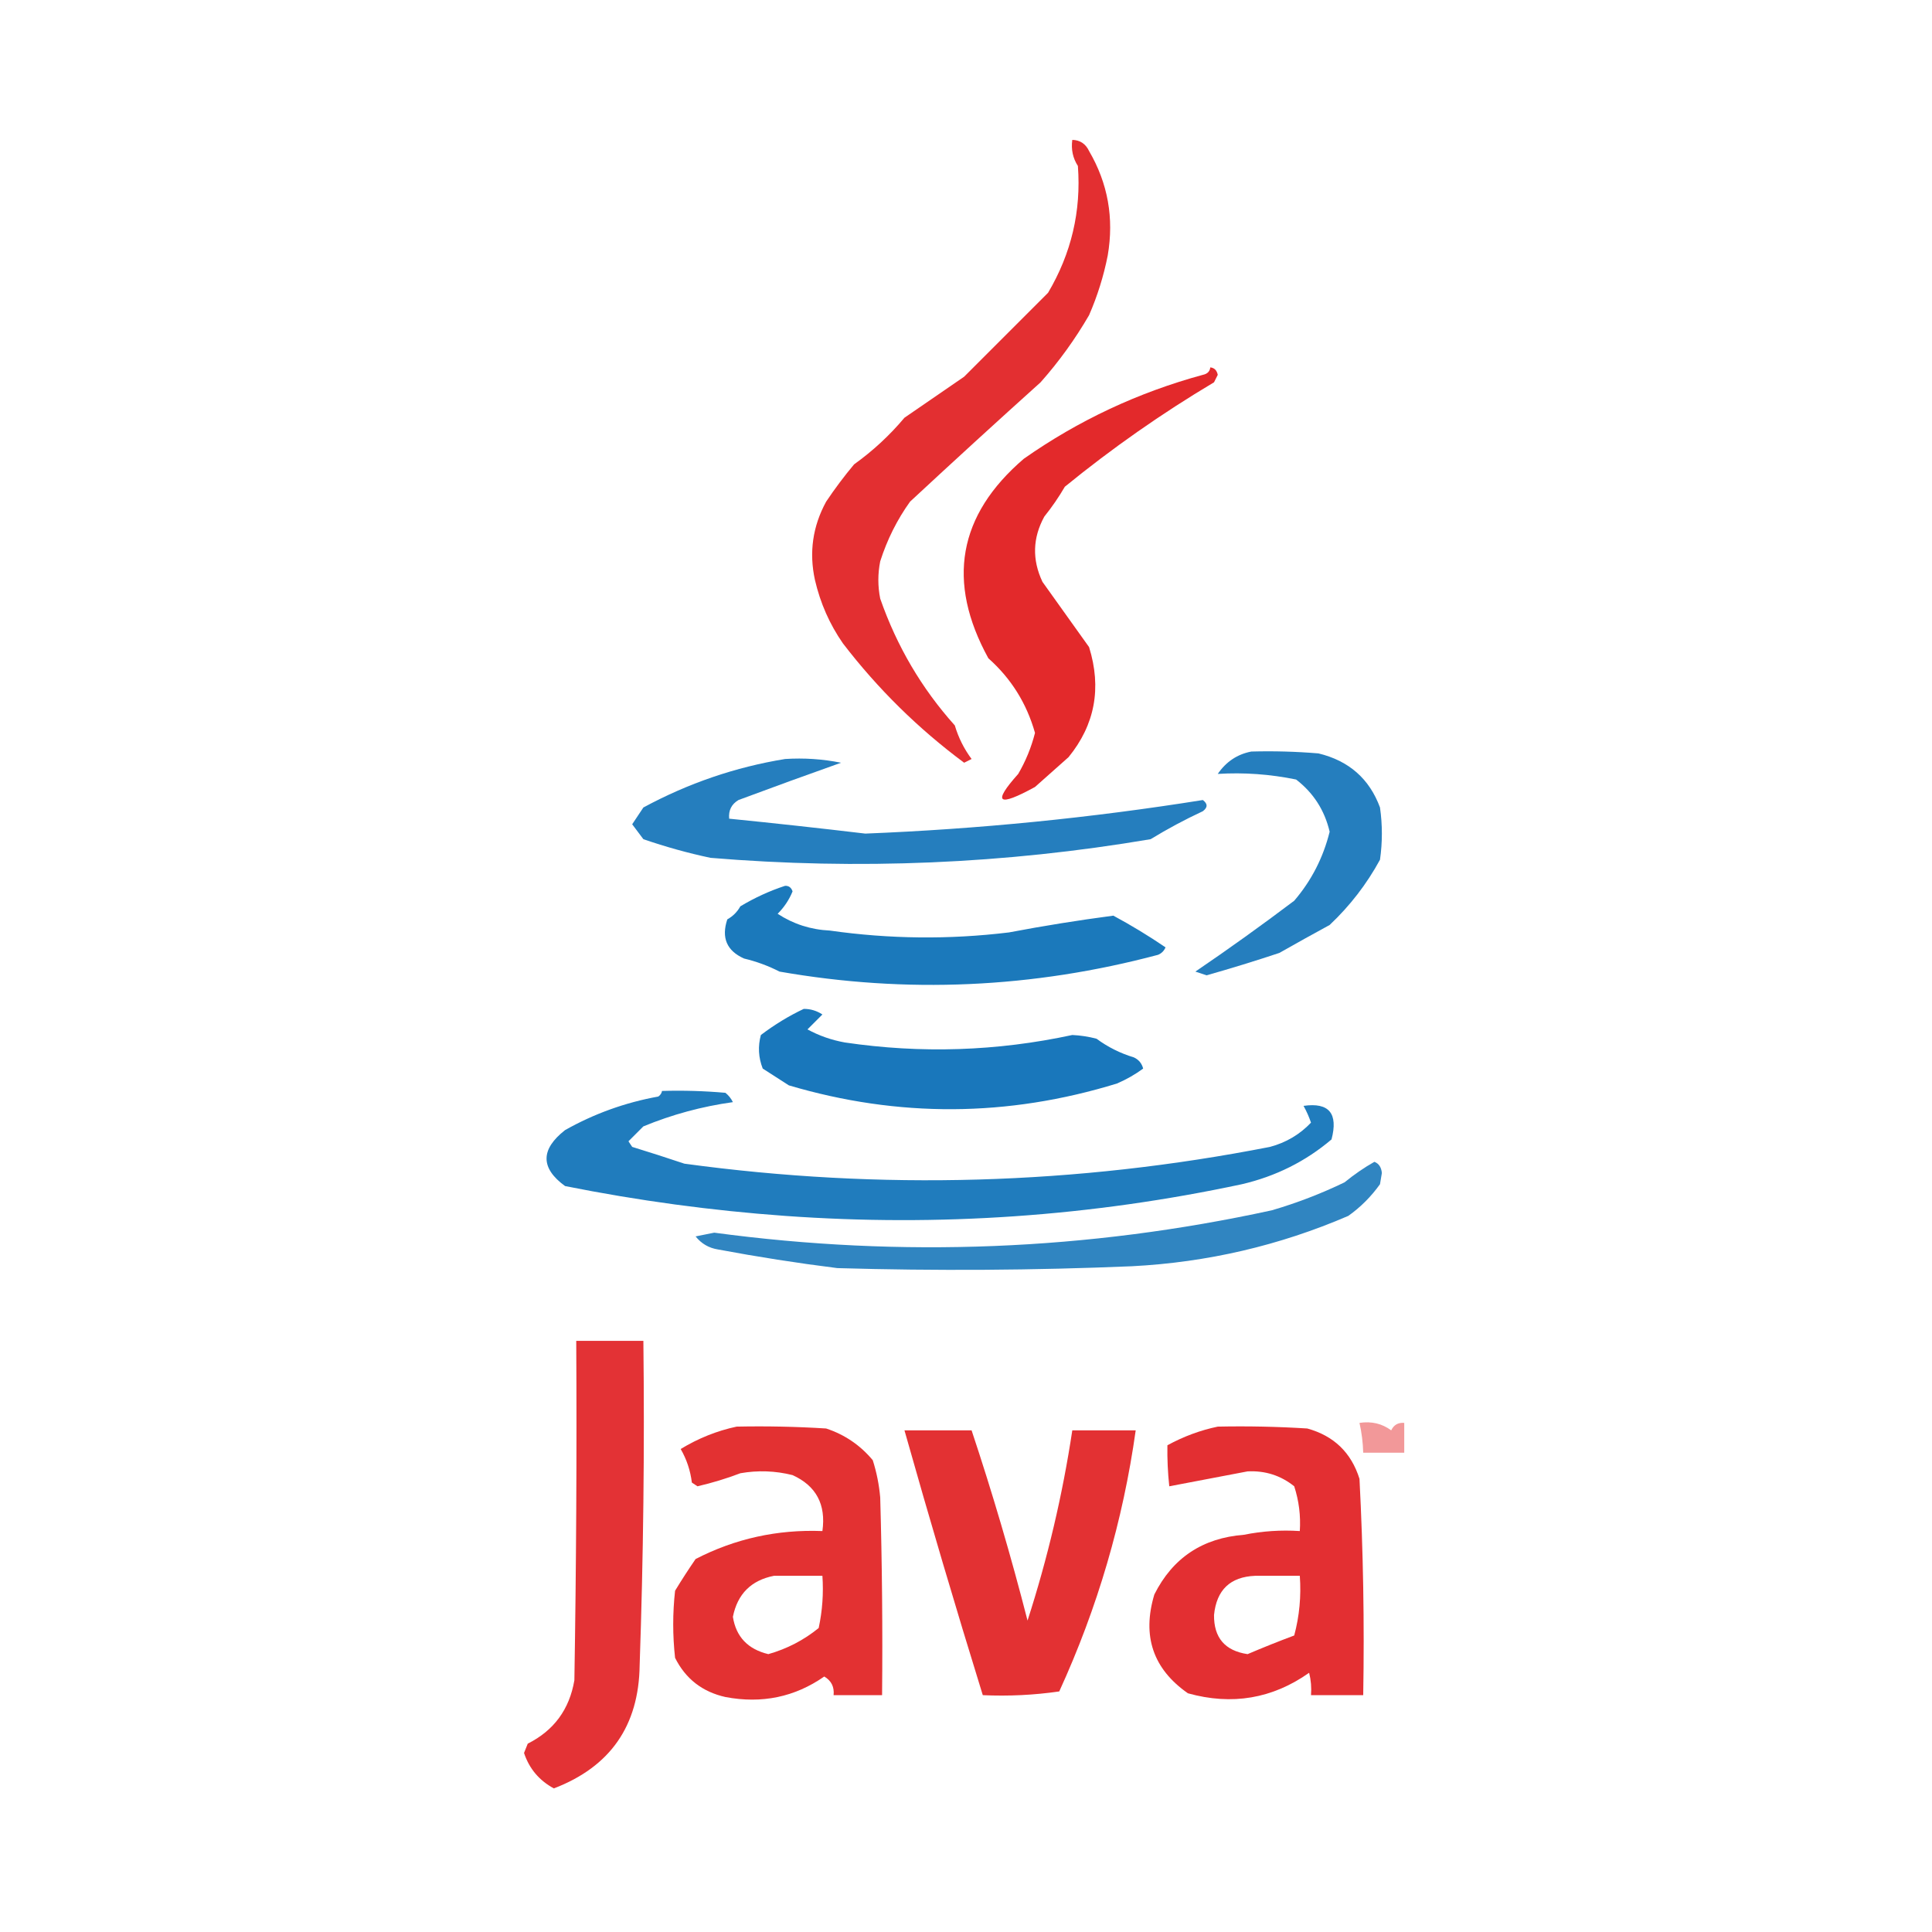
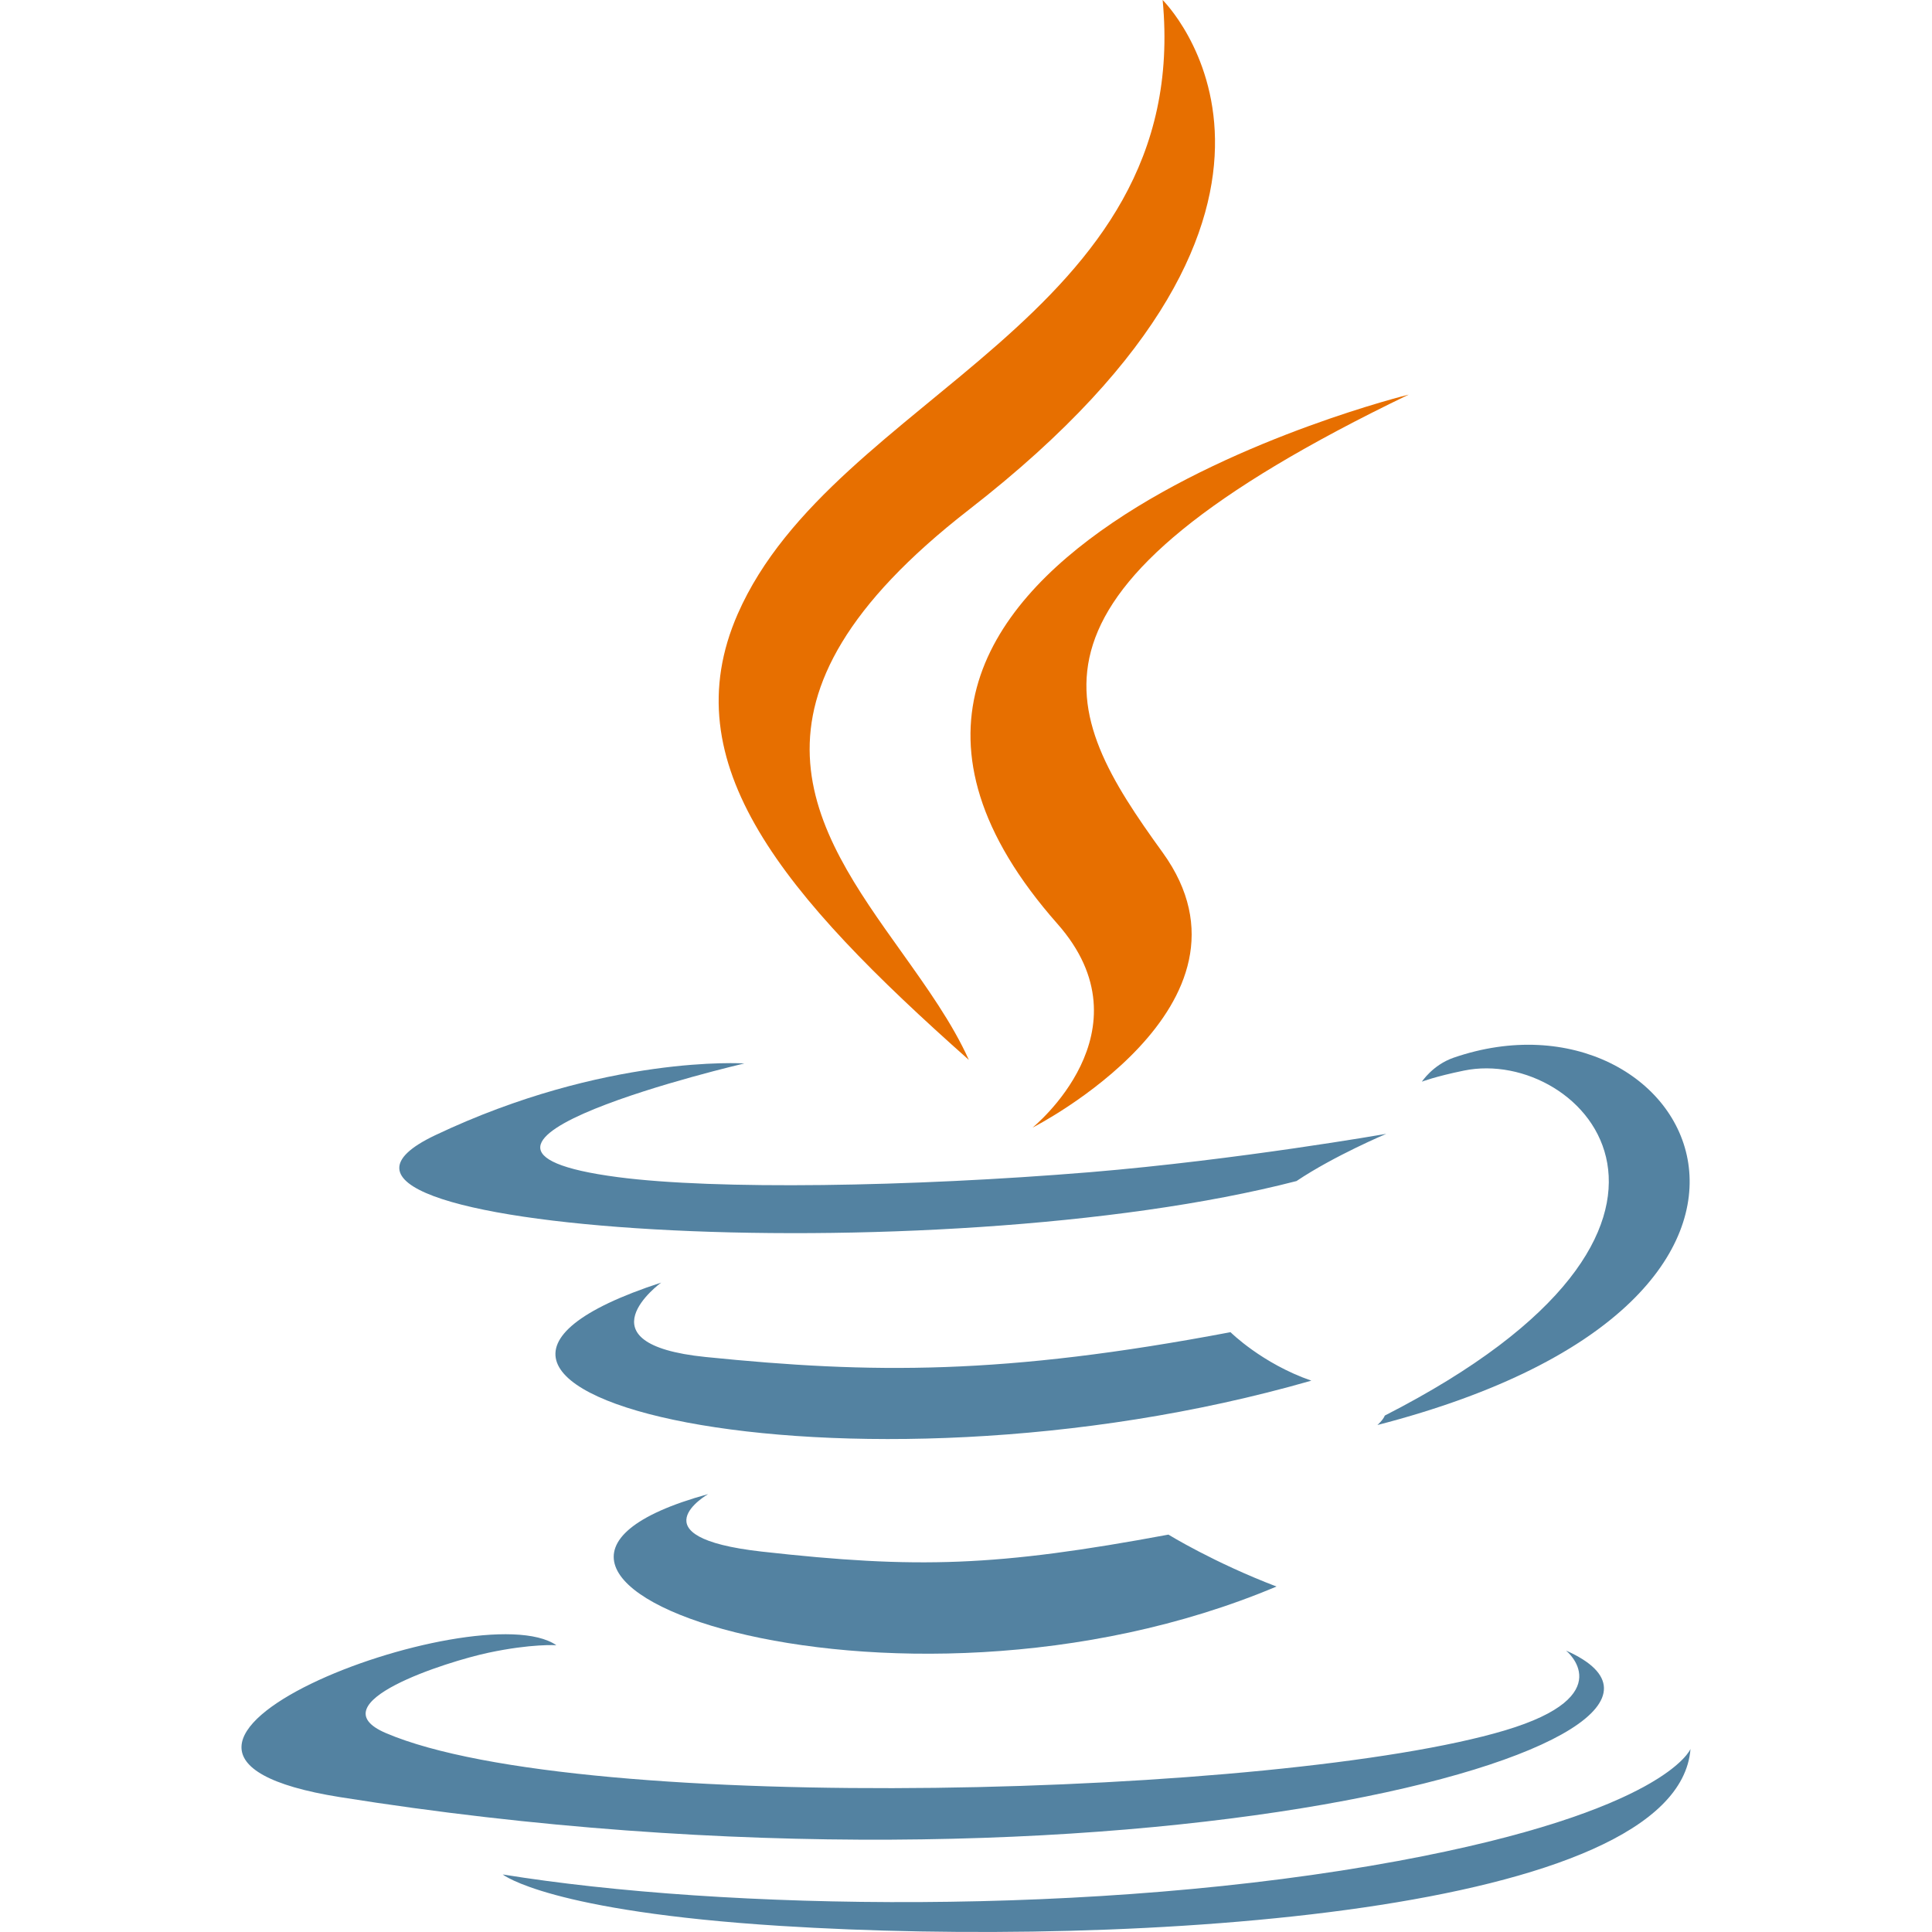
- <svg xmlns="http://www.w3.org/2000/svg" version="1.1" width="518px" height="518px" style="shape-rendering:geometricPrecision; text-rendering:geometricPrecision; image-rendering:optimizeQuality; fill-rule:evenodd; clip-rule:evenodd">
-   <g>
-     <path style="opacity:0.918" fill="#e11d20" d="M 287.5,37.5 C 289.592,37.561 291.092,38.561 292,40.5C 297.052,49.145 298.718,58.479 297,68.5C 295.91,74.013 294.244,79.346 292,84.5C 288.255,90.951 283.922,96.951 279,102.5C 267.37,112.961 255.703,123.627 244,134.5C 240.526,139.342 237.86,144.675 236,150.5C 235.333,153.833 235.333,157.167 236,160.5C 240.453,173.266 247.12,184.599 256,194.5C 256.977,197.788 258.477,200.788 260.5,203.5C 259.833,203.833 259.167,204.167 258.5,204.5C 246.181,195.347 235.347,184.681 226,172.5C 222.434,167.363 219.934,161.696 218.5,155.5C 216.887,148.122 217.887,141.122 221.5,134.5C 223.847,130.995 226.347,127.662 229,124.5C 234.017,120.905 238.517,116.739 242.5,112C 247.799,108.345 253.133,104.678 258.5,101C 265.993,93.507 273.493,86.007 281,78.5C 287.242,67.95 289.908,56.617 289,44.5C 287.648,42.406 287.148,40.073 287.5,37.5 Z" />
-   </g>
-   <g>
-     <path style="opacity:0.947" fill="#e11d20" d="M 324.5,98.5 C 325.586,98.62 326.253,99.287 326.5,100.5C 326.167,101.167 325.833,101.833 325.5,102.5C 311.501,110.837 298.168,120.17 285.5,130.5C 283.87,133.298 282.037,135.965 280,138.5C 276.862,144.224 276.695,150.057 279.5,156C 283.641,161.815 287.807,167.648 292,173.5C 295.411,184.469 293.577,194.302 286.5,203C 283.526,205.638 280.526,208.305 277.5,211C 267.516,216.476 266.016,215.31 273,207.5C 275.007,204.066 276.507,200.4 277.5,196.5C 275.258,188.572 271.091,181.905 265,176.5C 253.706,155.948 256.873,138.115 274.5,123C 289.144,112.724 305.144,105.224 322.5,100.5C 323.713,100.253 324.38,99.586 324.5,98.5 Z" />
-   </g>
-   <g>
-     <path style="opacity:0.885" fill="#096eb6" d="M 335.5,201.5 C 341.509,201.334 347.509,201.501 353.5,202C 361.662,203.97 367.162,208.804 370,216.5C 370.667,221.167 370.667,225.833 370,230.5C 366.443,237.037 361.943,242.871 356.5,248C 352.046,250.424 347.546,252.924 343,255.5C 336.535,257.651 330.035,259.651 323.5,261.5C 322.5,261.167 321.5,260.833 320.5,260.5C 329.407,254.444 338.24,248.11 347,241.5C 351.602,236.131 354.768,229.965 356.5,223C 355.142,217.231 352.142,212.564 347.5,209C 340.494,207.567 333.494,207.067 326.5,207.5C 328.749,204.219 331.749,202.219 335.5,201.5 Z" />
-   </g>
-   <g>
-     <path style="opacity:0.886" fill="#096eb6" d="M 210.5,203.5 C 215.544,203.173 220.544,203.506 225.5,204.5C 216.334,207.753 207.168,211.086 198,214.5C 196.124,215.619 195.291,217.286 195.5,219.5C 207.664,220.717 219.831,222.051 232,223.5C 262.367,222.287 292.533,219.287 322.5,214.5C 323.833,215.5 323.833,216.5 322.5,217.5C 317.692,219.737 313.026,222.237 308.5,225C 269.413,231.624 230.079,233.291 190.5,230C 184.458,228.72 178.458,227.054 172.5,225C 171.506,223.671 170.506,222.338 169.5,221C 170.5,219.5 171.5,218 172.5,216.5C 184.521,210.002 197.187,205.669 210.5,203.5 Z" />
-   </g>
-   <g>
-     <path style="opacity:0.923" fill="#096eb6" d="M 210.5,237.5 C 211.497,237.47 212.164,237.97 212.5,239C 211.574,241.262 210.241,243.262 208.5,245C 212.705,247.756 217.372,249.256 222.5,249.5C 238.488,251.777 254.488,251.944 270.5,250C 279.703,248.251 289.036,246.751 298.5,245.5C 303.262,248.06 307.928,250.893 312.5,254C 312.095,254.945 311.428,255.612 310.5,256C 276.872,264.952 243.039,266.452 209,260.5C 205.975,258.952 202.808,257.785 199.5,257C 194.857,254.928 193.357,251.428 195,246.5C 196.5,245.667 197.667,244.5 198.5,243C 202.372,240.68 206.372,238.847 210.5,237.5 Z" />
-   </g>
-   <g>
-     <path style="opacity:0.937" fill="#0a6eb6" d="M 215.5,270.5 C 217.308,270.491 218.975,270.991 220.5,272C 219.167,273.333 217.833,274.667 216.5,276C 219.607,277.691 222.941,278.858 226.5,279.5C 246.954,282.523 267.287,281.856 287.5,277.5C 289.709,277.604 291.876,277.937 294,278.5C 297.025,280.734 300.359,282.401 304,283.5C 305.301,284.098 306.135,285.098 306.5,286.5C 304.402,288.055 302.069,289.388 299.5,290.5C 270.173,299.525 240.84,299.691 211.5,291C 209.167,289.5 206.833,288 204.5,286.5C 203.345,283.554 203.179,280.554 204,277.5C 207.729,274.684 211.562,272.35 215.5,270.5 Z" />
-   </g>
-   <g>
-     <path style="opacity:0.903" fill="#096eb6" d="M 177.5,292.5 C 183.176,292.334 188.843,292.501 194.5,293C 195.357,293.689 196.023,294.522 196.5,295.5C 188.213,296.654 180.213,298.82 172.5,302C 171.132,303.34 169.799,304.674 168.5,306C 168.833,306.5 169.167,307 169.5,307.5C 174.185,308.941 178.851,310.441 183.5,312C 236.168,319.173 288.501,317.673 340.5,307.5C 344.818,306.345 348.484,304.178 351.5,301C 350.971,299.441 350.304,297.941 349.5,296.5C 356.339,295.52 358.839,298.52 357,305.5C 350.069,311.382 342.069,315.382 333,317.5C 292.617,326.128 251.784,328.962 210.5,326C 190.754,324.582 171.088,321.915 151.5,318C 144.889,313.18 144.889,308.18 151.5,303C 159.311,298.596 167.645,295.596 176.5,294C 177.056,293.617 177.389,293.117 177.5,292.5 Z" />
-   </g>
-   <g>
-     <path style="opacity:0.842" fill="#096eb6" d="M 368.5,311.5 C 369.693,311.97 370.36,312.97 370.5,314.5C 370.333,315.5 370.167,316.5 370,317.5C 367.622,320.833 364.789,323.667 361.5,326C 343.04,333.953 323.707,338.453 303.5,339.5C 277.175,340.602 250.842,340.768 224.5,340C 213.79,338.657 203.123,336.99 192.5,335C 190.045,334.606 188.045,333.44 186.5,331.5C 188.167,331.167 189.833,330.833 191.5,330.5C 241.772,337.261 291.605,335.261 341,324.5C 347.736,322.528 354.236,320.028 360.5,317C 363.091,314.883 365.758,313.05 368.5,311.5 Z" />
-   </g>
-   <g>
-     <path style="opacity:0.908" fill="#e01e21" d="M 154.5,359.5 C 160.5,359.5 166.5,359.5 172.5,359.5C 172.833,388.508 172.5,417.508 171.5,446.5C 171.284,462.712 163.618,473.712 148.5,479.5C 144.569,477.375 141.902,474.208 140.5,470C 140.833,469.167 141.167,468.333 141.5,467.5C 148.508,463.983 152.675,458.316 154,450.5C 154.5,420.168 154.667,389.835 154.5,359.5 Z" />
-   </g>
-   <g>
-     <path style="opacity:0.455" fill="#e21c1f" d="M 364.5,381.5 C 367.711,381.012 370.544,381.679 373,383.5C 373.71,382.027 374.876,381.36 376.5,381.5C 376.5,384.167 376.5,386.833 376.5,389.5C 372.833,389.5 369.167,389.5 365.5,389.5C 365.425,386.794 365.092,384.127 364.5,381.5 Z" />
-   </g>
-   <g>
-     <path style="opacity:0.917" fill="#e11e20" d="M 197.5,382.5 C 205.507,382.334 213.507,382.5 221.5,383C 226.476,384.643 230.643,387.477 234,391.5C 235.036,394.753 235.703,398.086 236,401.5C 236.5,419.164 236.667,436.83 236.5,454.5C 232.167,454.5 227.833,454.5 223.5,454.5C 223.725,452.284 222.892,450.617 221,449.5C 213.084,455.015 204.25,456.849 194.5,455C 188.31,453.615 183.81,450.115 181,444.5C 180.333,438.5 180.333,432.5 181,426.5C 182.723,423.664 184.556,420.831 186.5,418C 197.089,412.535 208.422,410.035 220.5,410.5C 221.499,403.378 218.832,398.378 212.5,395.5C 207.869,394.338 203.202,394.172 198.5,395C 194.804,396.412 190.971,397.578 187,398.5C 186.5,398.167 186,397.833 185.5,397.5C 185.102,394.269 184.102,391.269 182.5,388.5C 187.245,385.619 192.245,383.619 197.5,382.5 Z M 207.5,422.5 C 211.833,422.5 216.167,422.5 220.5,422.5C 220.827,427.214 220.493,431.88 219.5,436.5C 215.5,439.75 211,442.084 206,443.5C 200.511,442.182 197.344,438.849 196.5,433.5C 197.726,427.373 201.393,423.706 207.5,422.5 Z" />
-   </g>
-   <g>
-     <path style="opacity:0.922" fill="#e11e21" d="M 326.5,382.5 C 334.507,382.334 342.507,382.5 350.5,383C 357.629,384.963 362.296,389.463 364.5,396.5C 365.5,415.822 365.833,435.155 365.5,454.5C 360.833,454.5 356.167,454.5 351.5,454.5C 351.662,452.473 351.495,450.473 351,448.5C 341.142,455.455 330.309,457.288 318.5,454C 309.15,447.471 306.15,438.638 309.5,427.5C 314.418,417.697 322.418,412.364 333.5,411.5C 338.456,410.506 343.456,410.173 348.5,410.5C 348.766,406.395 348.266,402.395 347,398.5C 343.4,395.602 339.233,394.268 334.5,394.5C 327.506,395.829 320.506,397.163 313.5,398.5C 313.105,394.815 312.938,391.148 313,387.5C 317.346,385.133 321.846,383.466 326.5,382.5 Z M 336.5,422.5 C 340.5,422.5 344.5,422.5 348.5,422.5C 348.897,427.959 348.397,433.292 347,438.5C 342.801,440.067 338.634,441.734 334.5,443.5C 328.436,442.604 325.436,439.104 325.5,433C 326.178,426.28 329.844,422.78 336.5,422.5 Z" />
-   </g>
-   <g>
-     <path style="opacity:0.915" fill="#e11e21" d="M 242.5,383.5 C 248.5,383.5 254.5,383.5 260.5,383.5C 266.072,400.227 271.072,417.227 275.5,434.5C 280.895,417.772 284.895,400.772 287.5,383.5C 293.167,383.5 298.833,383.5 304.5,383.5C 301.099,407.76 294.265,431.093 284,453.5C 277.256,454.479 270.422,454.812 263.5,454.5C 256.201,430.908 249.201,407.241 242.5,383.5 Z" />
-   </g>
+ <svg xmlns="http://www.w3.org/2000/svg" width="800px" height="800px" viewBox="0 0 32 32" fill="none">
+   <path d="M16.05 8.441C22.638 3.326 19.257 0 19.257 0C19.76 5.287 13.813 6.536 12.219 10.169C11.131 12.649 12.964 14.819 16.047 17.555C15.775 16.949 15.354 16.361 14.929 15.764C13.477 13.731 11.964 11.613 16.05 8.441Z" fill="#E76F00" />
+   <path d="M17.102 18.677C17.102 18.677 19.084 17.078 17.514 15.301C12.193 9.272 23.333 6.536 23.333 6.536C16.532 9.812 17.547 11.757 19.257 14.12C21.087 16.654 17.102 18.677 17.102 18.677Z" fill="#E76F00" />
+   <path d="M22.937 23.446C29.042 20.326 26.22 17.328 24.249 17.732C23.766 17.831 23.551 17.916 23.551 17.916C23.551 17.916 23.73 17.64 24.073 17.52C27.971 16.173 30.968 21.495 22.814 23.603C22.814 23.603 22.909 23.52 22.937 23.446Z" fill="#5382A1" />
+   <path d="M10.233 19.497C6.413 18.995 12.328 17.614 12.328 17.614C12.328 17.614 10.031 17.462 7.206 18.804C3.866 20.393 15.468 21.116 21.474 19.562C22.098 19.143 22.961 18.78 22.961 18.78C22.961 18.78 20.504 19.211 18.056 19.415C15.061 19.661 11.846 19.709 10.233 19.497Z" fill="#5382A1" />
+   <path d="M11.686 22.476C9.556 22.259 10.951 21.244 10.951 21.244C5.439 23.043 14.018 25.083 21.72 22.868C20.901 22.584 20.381 22.065 20.381 22.065C16.616 22.778 14.441 22.755 11.686 22.476Z" fill="#5382A1" />
+   <path d="M12.614 25.699C10.486 25.459 11.729 24.747 11.729 24.747C6.726 26.122 14.773 28.962 21.143 26.278C20.1 25.879 19.353 25.418 19.353 25.418C16.511 25.947 15.193 25.988 12.614 25.699Z" fill="#5382A1" />
+   <path d="M25.939 27.339C25.939 27.339 26.859 28.084 24.925 28.661C21.248 29.757 9.621 30.087 6.391 28.705C5.23 28.208 7.407 27.519 8.092 27.374C8.806 27.222 9.215 27.25 9.215 27.25C7.923 26.356 0.868 29.007 5.631 29.766C18.619 31.837 29.308 28.833 25.939 27.339Z" fill="#5382A1" />
+   <path d="M28 28.968C27.787 31.695 18.788 32.268 12.927 31.899C9.104 31.658 8.338 31.056 8.327 31.047C11.986 31.64 18.155 31.748 23.157 30.823C27.59 30.002 28 28.968 28 28.968Z" fill="#5382A1" />
</svg>
